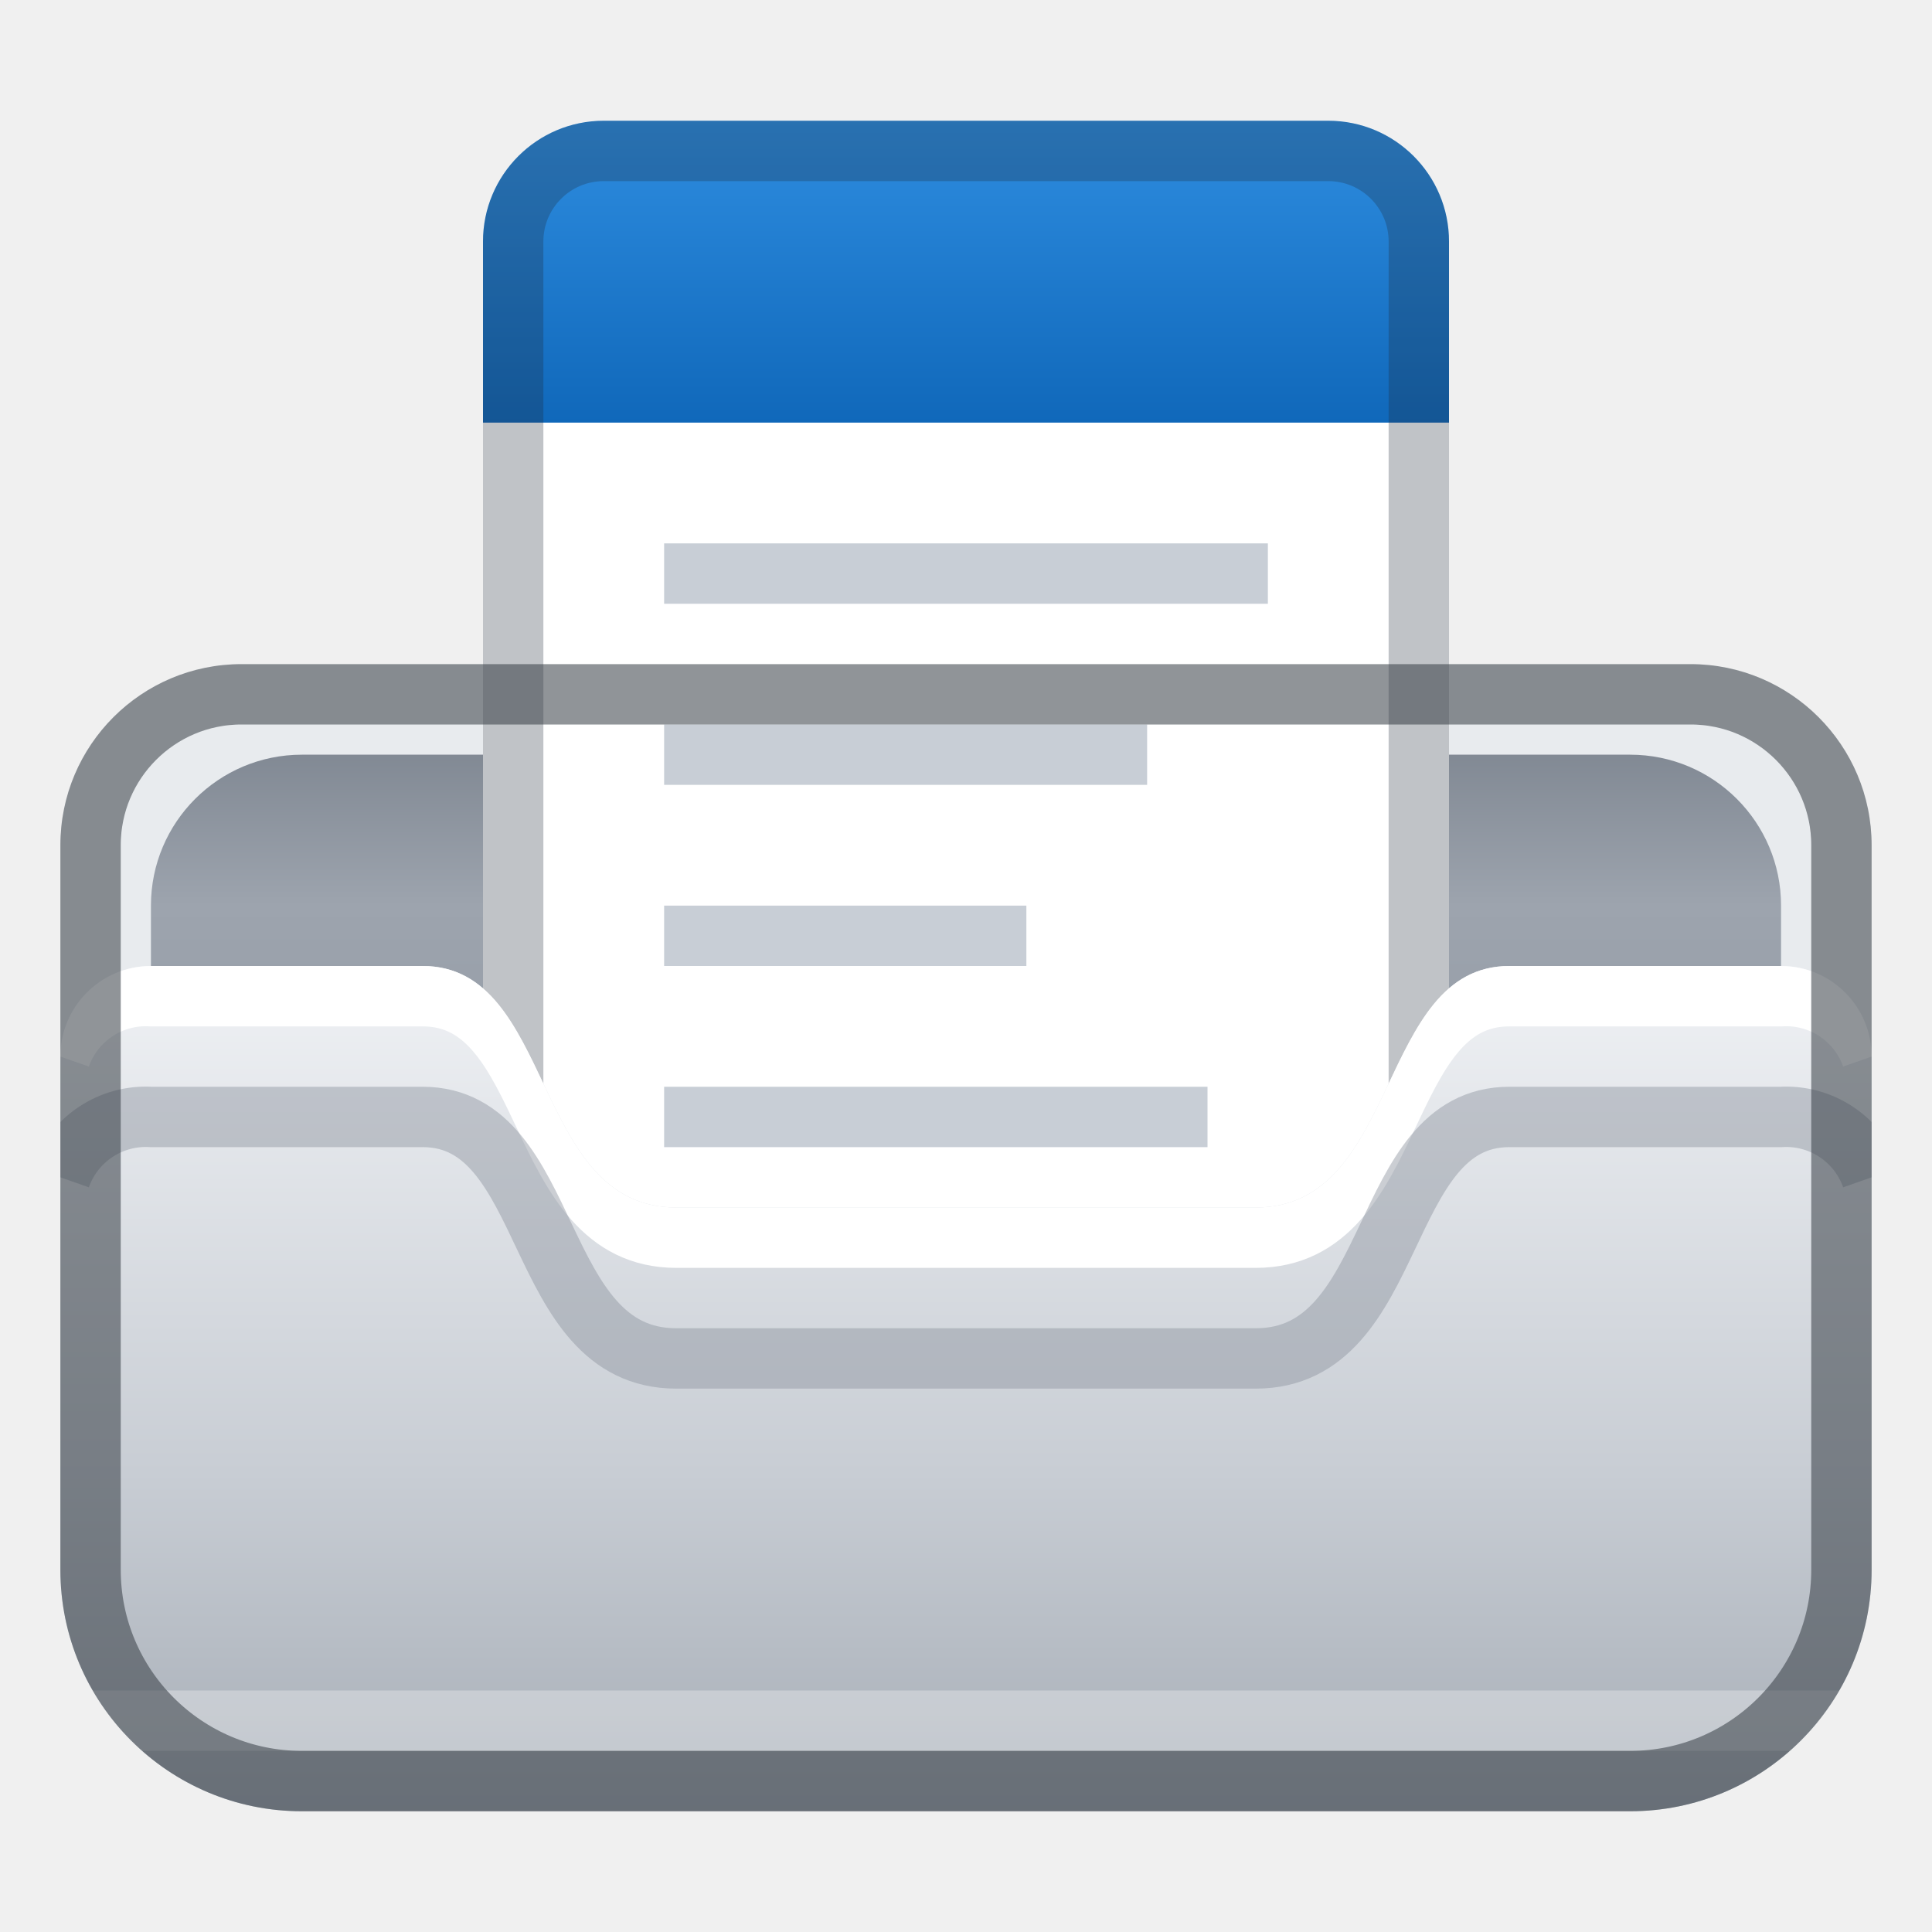
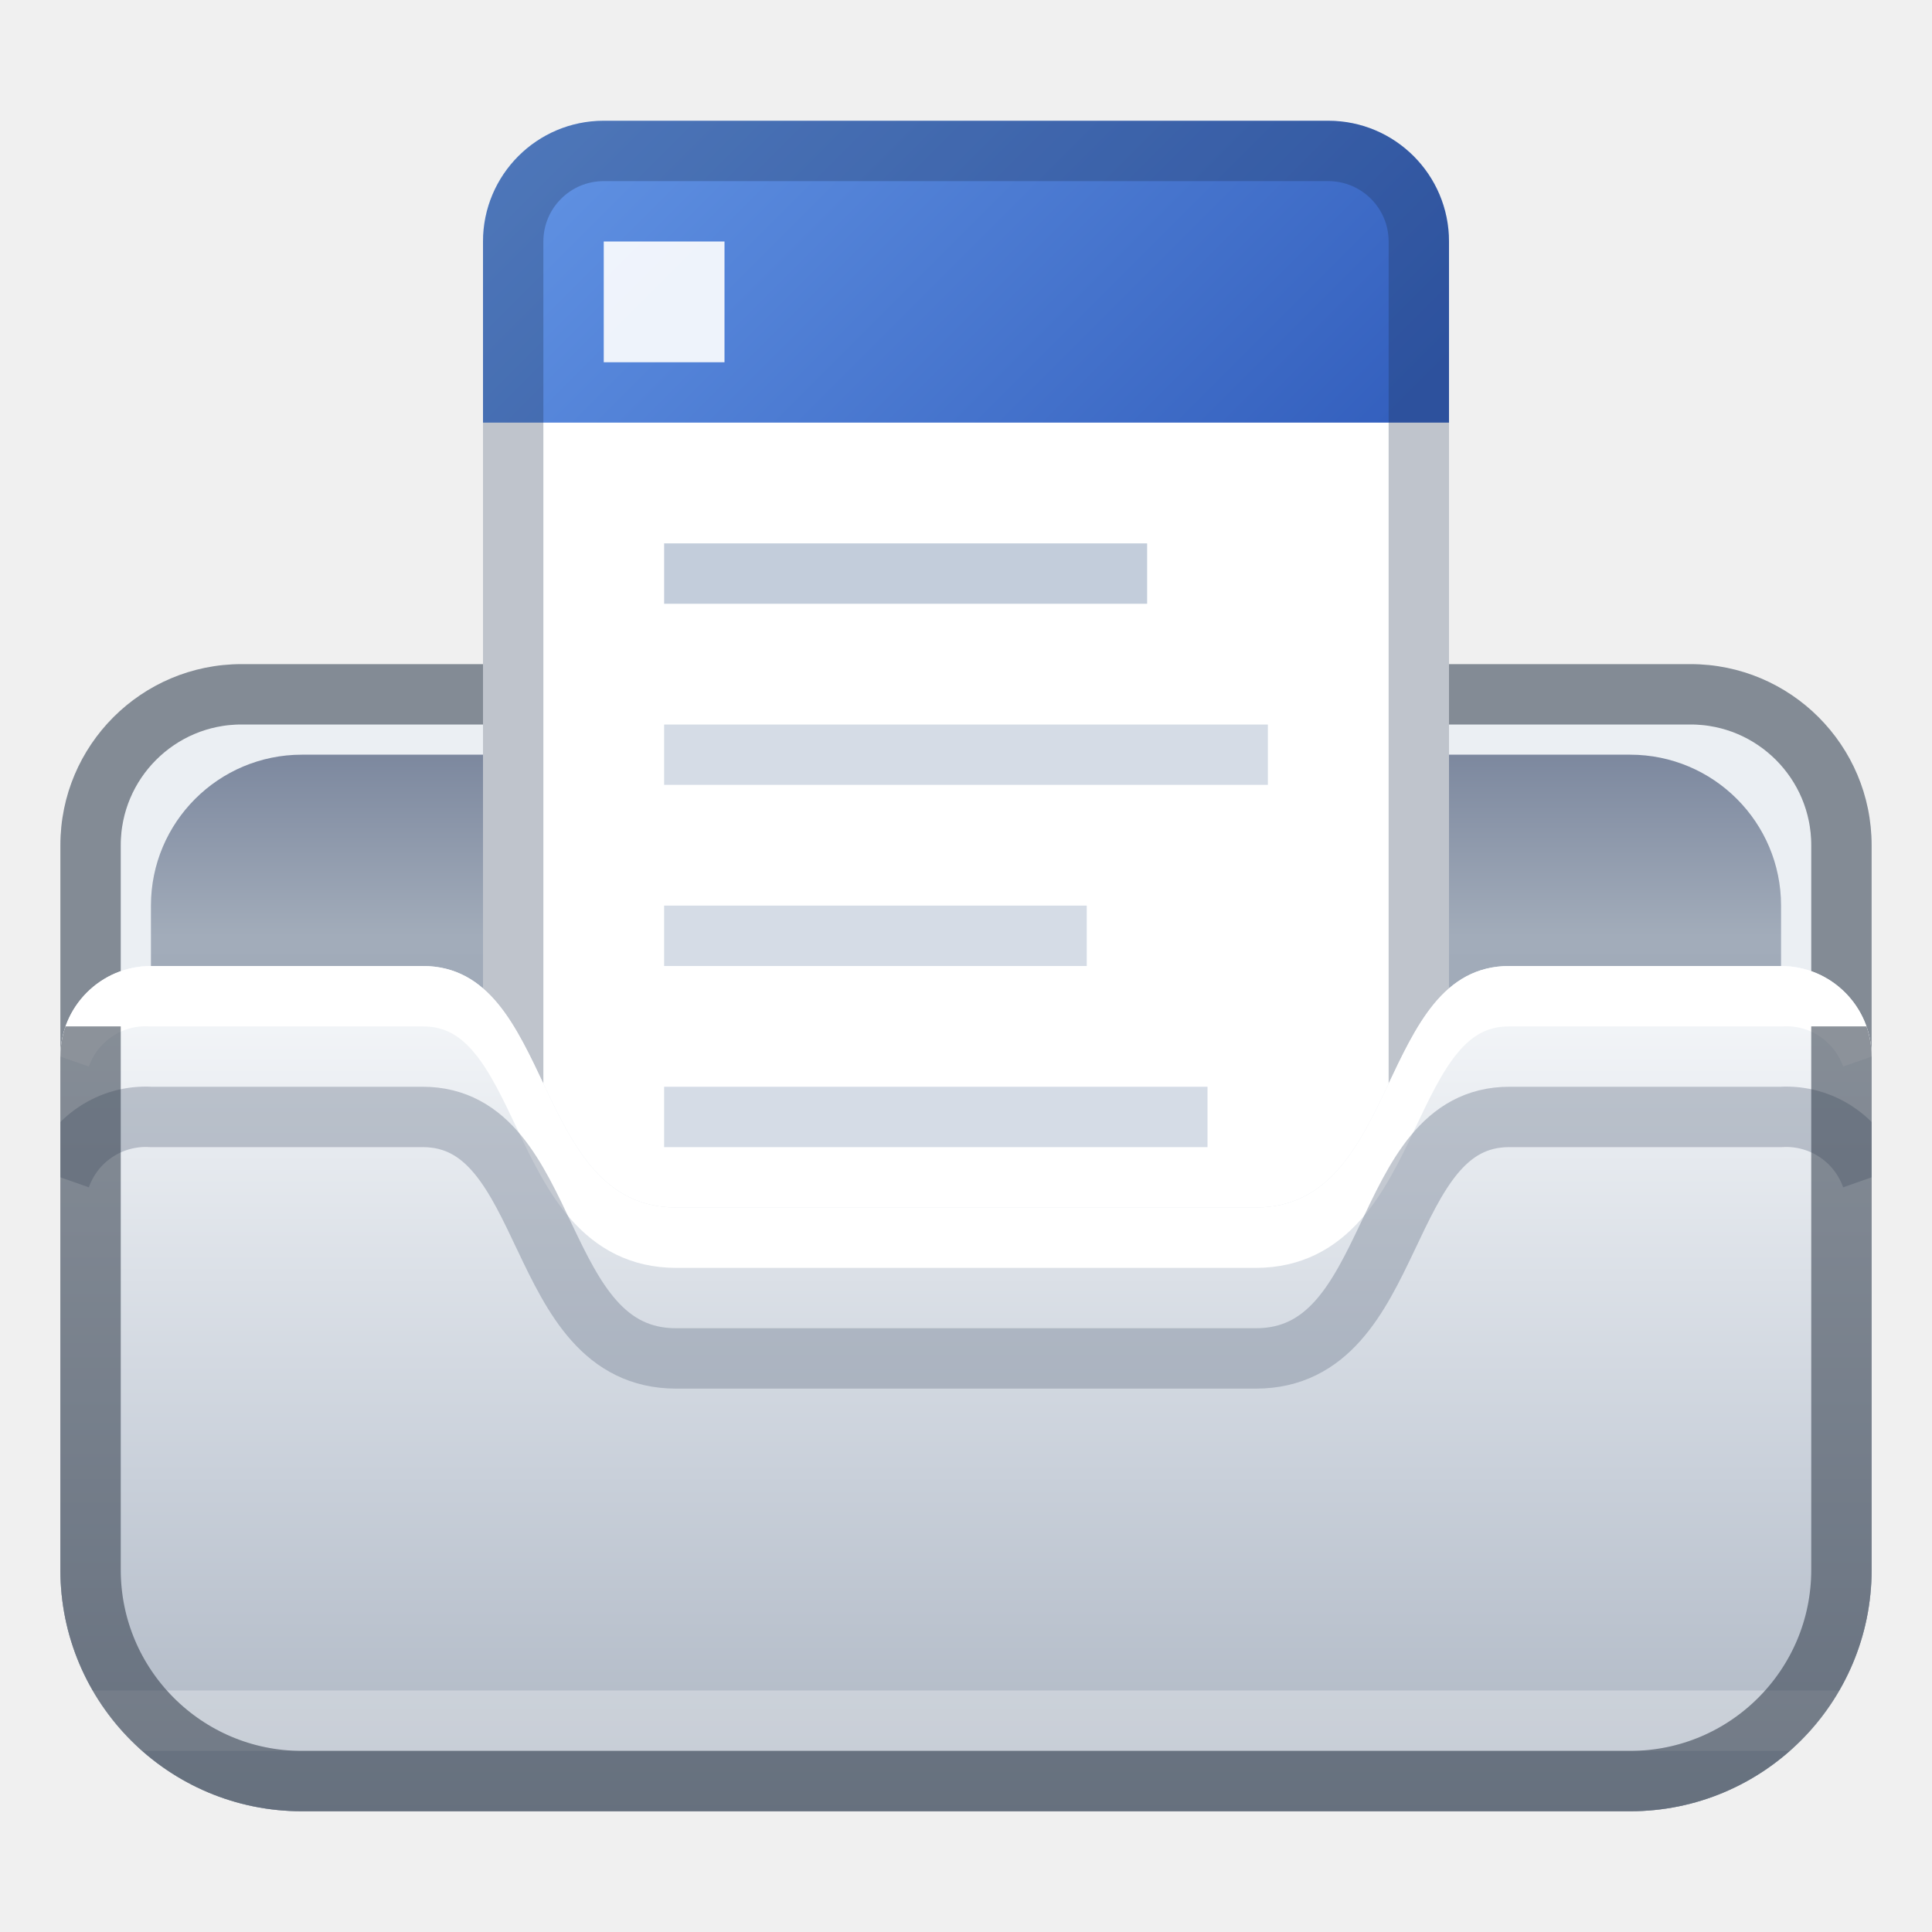
<svg xmlns="http://www.w3.org/2000/svg" viewBox="0 0 32 32" width="32" height="32">
  <defs>
    <linearGradient id="face" x1="0" y1="16" x2="0" y2="30" gradientUnits="userSpaceOnUse">
-       <stop offset="0" stop-color="#F0F2F5" />
-       <stop offset="0.6" stop-color="#C8CDD4" />
-       <stop offset="1" stop-color="#A6ADB6" />
+       <stop offset="0" stop-color="#F7F9FB" />
+       <stop offset="0.6" stop-color="#C9D0DA" />
+       <stop offset="1" stop-color="#ABB4C1" />
    </linearGradient>
    <linearGradient id="inside" x1="0" y1="12" x2="0" y2="22" gradientUnits="userSpaceOnUse">
-       <stop offset="0" stop-color="#7C848F" />
-       <stop offset="0.3" stop-color="#9DA4AE" />
-       <stop offset="1" stop-color="#8A929C" />
+       <stop offset="0" stop-color="#76829A" />
+       <stop offset="0.35" stop-color="#A2ACBA" />
+       <stop offset="1" stop-color="#97A1B0" />
    </linearGradient>
-     <linearGradient id="titlebar" x1="0" y1="2" x2="0" y2="7" gradientUnits="userSpaceOnUse">
-       <stop offset="0" stop-color="#2E8DE0" />
-       <stop offset="1" stop-color="#1068BA" />
+     <linearGradient id="titlebar" x1="8" y1="2" x2="18" y2="12" gradientUnits="userSpaceOnUse">
+       <stop offset="0" stop-color="#6496E6" />
+       <stop offset="1" stop-color="#3460BE" />
    </linearGradient>
    <path id="tray" d="M4 11H28A3 3 0 0 1 31 14V26A4 4 0 0 1 27 30H5A4 4 0 0 1 1 26V14A3 3 0 0 1 4 11Z" />
    <path id="front" d="M1 17.5A1.5 1.5 0 0 1 2.5 16H7C9.2 16 8.8 20 11.2 20H20.8C23.2 20 22.8 16 25 16H29.5A1.5 1.5 0 0 1 31 17.5V26A4 4 0 0 1 27 30H5A4 4 0 0 1 1 26Z" />
    <clipPath id="trayClip">
      <use href="#tray" />
    </clipPath>
    <clipPath id="frontClip">
      <use href="#front" />
    </clipPath>
    <clipPath id="windowClip">
      <rect x="8" y="2" width="16" height="22" rx="2" />
    </clipPath>
  </defs>
-   <use href="#tray" fill="#E8EBEE" />
+   <use href="#tray" fill="#EBEFF3" />
  <path d="M2.5 22V15A2.5 2.5 0 0 1 5 12.5H27A2.5 2.5 0 0 1 29.5 15V22Z" fill="url(#inside)" />
+   <use href="#tray" fill="none" stroke="#2F3947" stroke-opacity="0.55" stroke-width="2" clip-path="url(#trayClip)" />
  <rect x="8" y="2" width="16" height="22" rx="2" fill="#FFFFFF" />
  <g clip-path="url(#windowClip)">
    <rect x="8" y="2" width="16" height="5" fill="url(#titlebar)" />
-     <g fill="#C8CED6">
-       <rect x="11" y="9" width="10" height="1" />
-       <rect x="11" y="12" width="8" height="1" />
-       <rect x="11" y="15" width="6" height="1" />
+     <rect x="10" y="4" width="2" height="2" fill="#FFFFFF" opacity="0.9" />
+     <rect x="11" y="9" width="8" height="1" fill="#C3CDDB" />
+     <g fill="#D5DCE6">
+       <rect x="11" y="12" width="10" height="1" />
+       <rect x="11" y="15" width="7" height="1" />
      <rect x="11" y="18" width="9" height="1" />
    </g>
  </g>
-   <rect x="8.5" y="2.5" width="15" height="21" rx="1.5" fill="none" stroke="#1F2A36" stroke-opacity="0.28" />
+   <rect x="8.5" y="2.5" width="15" height="21" rx="1.5" fill="none" stroke="#1B2B48" stroke-opacity="0.28" />
  <use href="#front" fill="url(#face)" />
  <g clip-path="url(#frontClip)">
    <path d="M1 17.5A1.5 1.5 0 0 1 2.5 16.5H7C9.2 16.5 8.8 20.5 11.2 20.5H20.8C23.2 20.5 22.8 16.5 25 16.5H29.5A1.5 1.5 0 0 1 31 17.5" fill="none" stroke="#FFFFFF" />
-     <path d="M1 19.5A1.5 1.5 0 0 1 2.5 18.5H7C9.2 18.5 8.8 22.5 11.2 22.5H20.8C23.2 22.5 22.8 18.5 25 18.5H29.5A1.5 1.5 0 0 1 31 19.5" fill="none" stroke="#8D949E" stroke-opacity="0.45" />
+     <path d="M1 19.5A1.5 1.5 0 0 1 2.5 18.5H7C9.2 18.5 8.8 22.5 11.2 22.5H20.8C23.2 22.5 22.8 18.5 25 18.5H29.5A1.5 1.5 0 0 1 31 19.5" fill="none" stroke="#7C889A" stroke-opacity="0.45" />
    <rect x="0" y="28" width="32" height="1" fill="#FFFFFF" opacity="0.3" />
+     <path d="M1 17V26A4 4 0 0 0 5 30H27A4 4 0 0 0 31 26V17" fill="none" stroke="#2F3947" stroke-opacity="0.55" stroke-width="2" />
  </g>
-   <use href="#tray" fill="none" stroke="#353C44" stroke-opacity="0.55" stroke-width="2" clip-path="url(#trayClip)" />
</svg>
